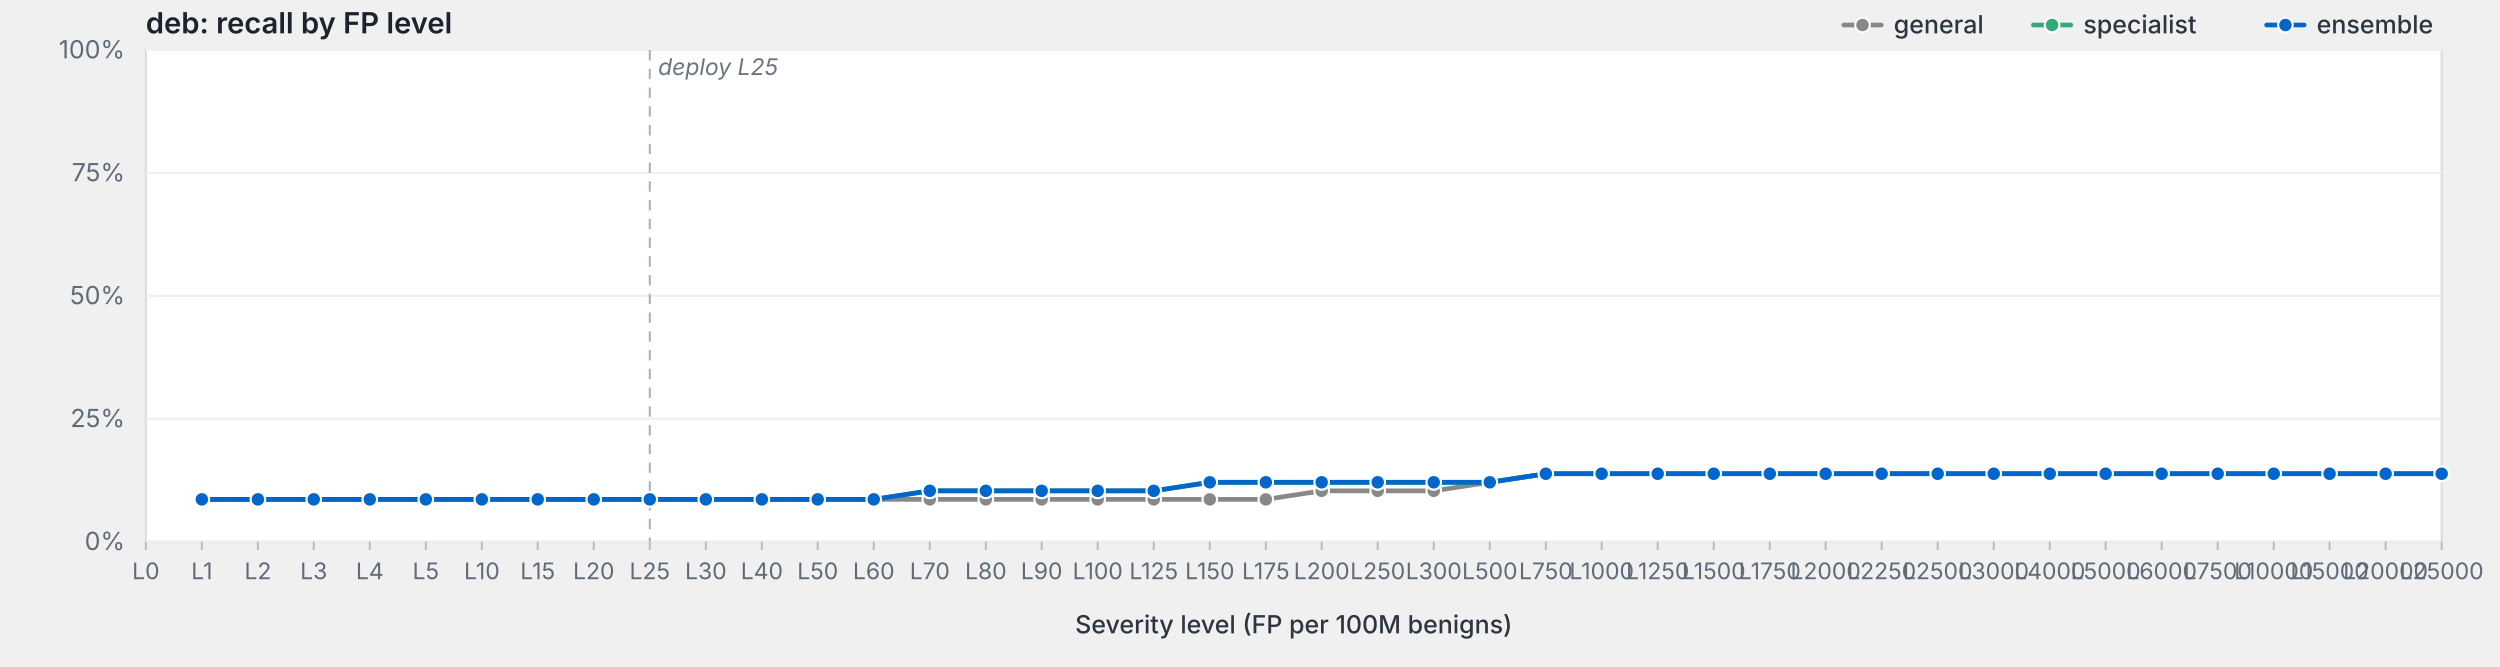
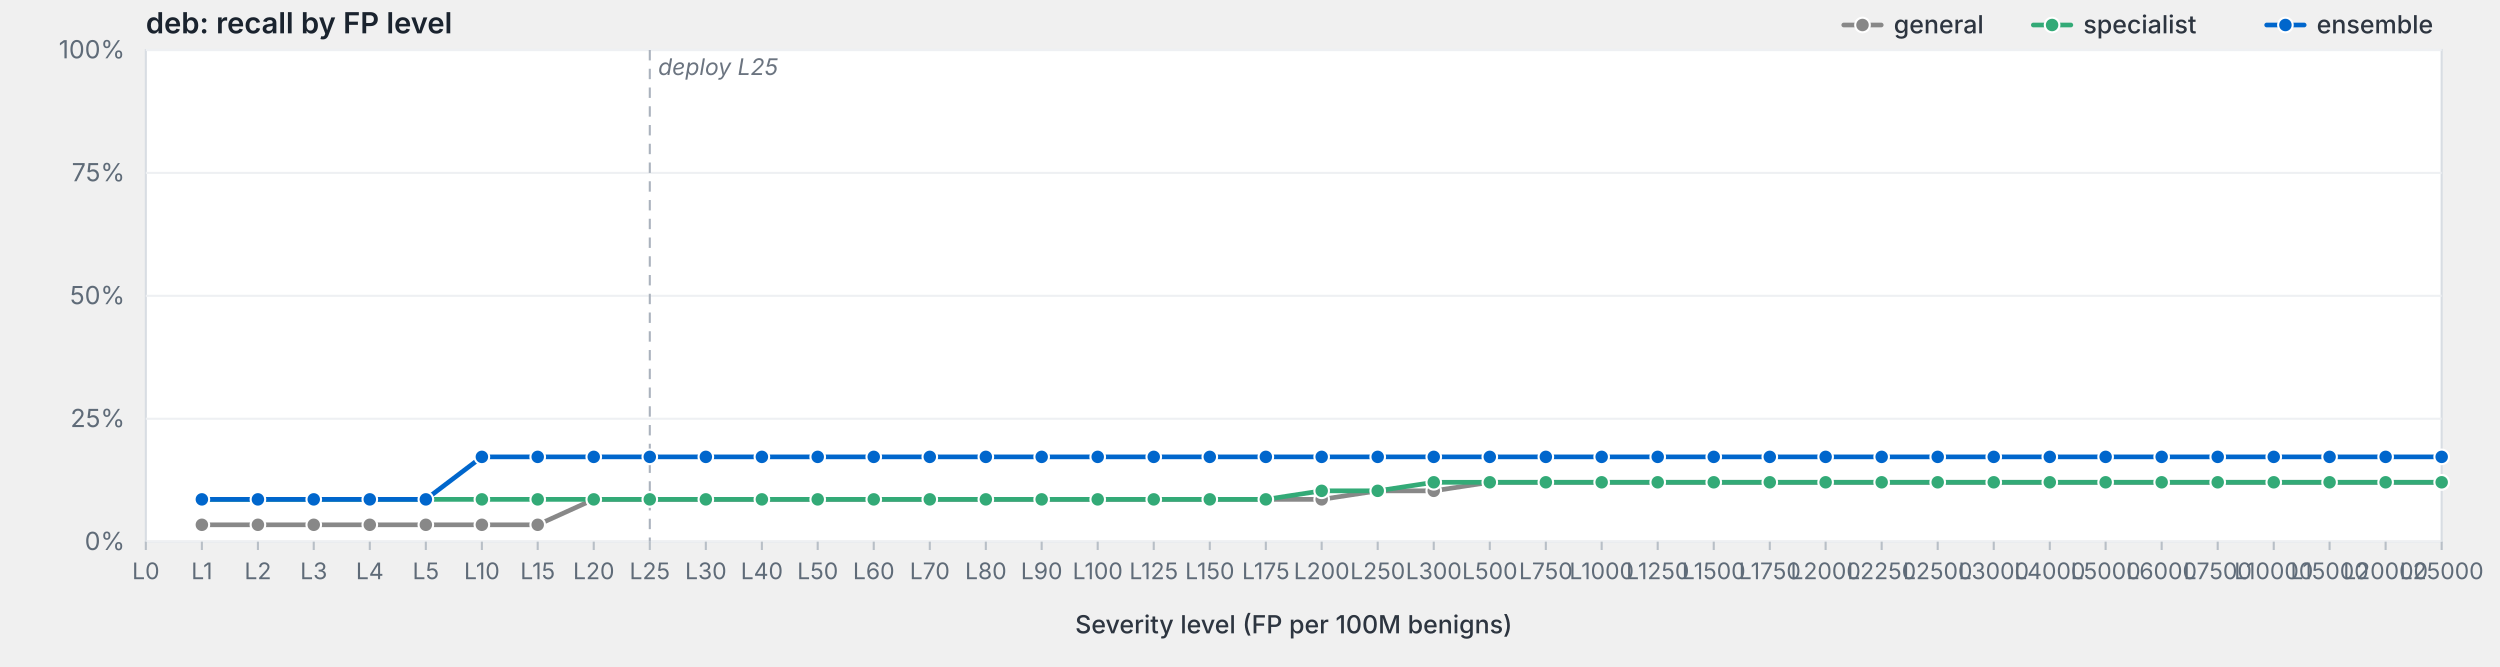
<svg xmlns="http://www.w3.org/2000/svg" viewBox="0 0 1200 320" width="1200" height="320" preserveAspectRatio="xMidYMid meet" role="img" aria-label="deb: recall by FP level">
  <style>svg { background: #fdfdfd; }.frame { fill: #fff; stroke: #d8dde3; stroke-width: 1; }.grid { stroke: #eef0f3; stroke-width: 1; }.tick { stroke: #b8bfc7; stroke-width: 1; }.axis-label { fill: #5f6b78; font-family: -apple-system, BlinkMacSystemFont, "Segoe UI", system-ui, sans-serif; font-size: 12px; }.x-label { fill: #5f6b78; font-family: -apple-system, BlinkMacSystemFont, "Segoe UI", system-ui, sans-serif; font-size: 11px; }.axis-title { fill: #2d3540; font-family: -apple-system, BlinkMacSystemFont, "Segoe UI", system-ui, sans-serif; font-size: 12px; font-weight: 500; }.title { fill: #1a232e; font-family: -apple-system, BlinkMacSystemFont, "Segoe UI", system-ui, sans-serif; font-size: 14px; font-weight: 600; }.deploy-marker { stroke: #aab2bd; stroke-width: 1; stroke-dasharray: 5,4; }.deploy-label { fill: #6b7480; font-family: -apple-system, BlinkMacSystemFont, "Segoe UI", system-ui, sans-serif; font-size: 11px; font-style: italic; }.curve { fill: none; stroke-width: 2.25; stroke-linejoin: round; stroke-linecap: round; }.marker { stroke: #fff; stroke-width: 1; }.legend-text { fill: #2d3540; font-family: -apple-system, BlinkMacSystemFont, "Segoe UI", system-ui, sans-serif; font-size: 12px; font-weight: 500; }</style>
  <text class="title" x="70" y="16">deb: recall by FP level</text>
  <rect class="frame" x="70" y="24" width="1102" height="236" />
  <line class="grid" x1="70" y1="260.0" x2="1172" y2="260.0" />
  <text class="axis-label" x="60" y="264.0" text-anchor="end">0%</text>
  <line class="grid" x1="70" y1="201.0" x2="1172" y2="201.0" />
  <text class="axis-label" x="60" y="205.0" text-anchor="end">25%</text>
  <line class="grid" x1="70" y1="142.0" x2="1172" y2="142.0" />
  <text class="axis-label" x="60" y="146.0" text-anchor="end">50%</text>
  <line class="grid" x1="70" y1="83.0" x2="1172" y2="83.0" />
  <text class="axis-label" x="60" y="87.0" text-anchor="end">75%</text>
  <line class="grid" x1="70" y1="24.0" x2="1172" y2="24.0" />
  <text class="axis-label" x="60" y="28.0" text-anchor="end">100%</text>
  <line class="deploy-marker" x1="311.9" y1="24" x2="311.9" y2="260" />
  <text class="deploy-label" x="315.9" y="36" text-anchor="start">deploy L25</text>
  <line class="tick" x1="70.0" y1="260" x2="70.0" y2="264" />
  <text class="x-label" x="70.0" y="278" text-anchor="middle">L0</text>
  <line class="tick" x1="96.9" y1="260" x2="96.9" y2="264" />
  <text class="x-label" x="96.9" y="278" text-anchor="middle">L1</text>
  <line class="tick" x1="123.8" y1="260" x2="123.8" y2="264" />
  <text class="x-label" x="123.8" y="278" text-anchor="middle">L2</text>
  <line class="tick" x1="150.6" y1="260" x2="150.6" y2="264" />
  <text class="x-label" x="150.6" y="278" text-anchor="middle">L3</text>
  <line class="tick" x1="177.5" y1="260" x2="177.5" y2="264" />
  <text class="x-label" x="177.5" y="278" text-anchor="middle">L4</text>
  <line class="tick" x1="204.4" y1="260" x2="204.4" y2="264" />
  <text class="x-label" x="204.4" y="278" text-anchor="middle">L5</text>
  <line class="tick" x1="231.3" y1="260" x2="231.3" y2="264" />
  <text class="x-label" x="231.3" y="278" text-anchor="middle">L10</text>
  <line class="tick" x1="258.1" y1="260" x2="258.1" y2="264" />
  <text class="x-label" x="258.1" y="278" text-anchor="middle">L15</text>
  <line class="tick" x1="285.0" y1="260" x2="285.0" y2="264" />
  <text class="x-label" x="285.0" y="278" text-anchor="middle">L20</text>
  <line class="tick" x1="311.9" y1="260" x2="311.9" y2="264" />
  <text class="x-label" x="311.9" y="278" text-anchor="middle">L25</text>
  <line class="tick" x1="338.8" y1="260" x2="338.8" y2="264" />
  <text class="x-label" x="338.8" y="278" text-anchor="middle">L30</text>
  <line class="tick" x1="365.7" y1="260" x2="365.7" y2="264" />
  <text class="x-label" x="365.7" y="278" text-anchor="middle">L40</text>
  <line class="tick" x1="392.5" y1="260" x2="392.5" y2="264" />
  <text class="x-label" x="392.5" y="278" text-anchor="middle">L50</text>
  <line class="tick" x1="419.4" y1="260" x2="419.4" y2="264" />
  <text class="x-label" x="419.4" y="278" text-anchor="middle">L60</text>
  <line class="tick" x1="446.3" y1="260" x2="446.3" y2="264" />
  <text class="x-label" x="446.3" y="278" text-anchor="middle">L70</text>
  <line class="tick" x1="473.2" y1="260" x2="473.2" y2="264" />
  <text class="x-label" x="473.2" y="278" text-anchor="middle">L80</text>
  <line class="tick" x1="500.0" y1="260" x2="500.0" y2="264" />
  <text class="x-label" x="500.0" y="278" text-anchor="middle">L90</text>
  <line class="tick" x1="526.9" y1="260" x2="526.9" y2="264" />
  <text class="x-label" x="526.9" y="278" text-anchor="middle">L100</text>
  <line class="tick" x1="553.8" y1="260" x2="553.8" y2="264" />
  <text class="x-label" x="553.8" y="278" text-anchor="middle">L125</text>
  <line class="tick" x1="580.7" y1="260" x2="580.7" y2="264" />
  <text class="x-label" x="580.7" y="278" text-anchor="middle">L150</text>
  <line class="tick" x1="607.6" y1="260" x2="607.6" y2="264" />
  <text class="x-label" x="607.6" y="278" text-anchor="middle">L175</text>
  <line class="tick" x1="634.4" y1="260" x2="634.4" y2="264" />
  <text class="x-label" x="634.4" y="278" text-anchor="middle">L200</text>
  <line class="tick" x1="661.3" y1="260" x2="661.3" y2="264" />
  <text class="x-label" x="661.3" y="278" text-anchor="middle">L250</text>
  <line class="tick" x1="688.2" y1="260" x2="688.2" y2="264" />
  <text class="x-label" x="688.2" y="278" text-anchor="middle">L300</text>
  <line class="tick" x1="715.1" y1="260" x2="715.1" y2="264" />
  <text class="x-label" x="715.1" y="278" text-anchor="middle">L500</text>
  <line class="tick" x1="742.0" y1="260" x2="742.0" y2="264" />
  <text class="x-label" x="742.0" y="278" text-anchor="middle">L750</text>
  <line class="tick" x1="768.8" y1="260" x2="768.8" y2="264" />
  <text class="x-label" x="768.8" y="278" text-anchor="middle">L1000</text>
  <line class="tick" x1="795.7" y1="260" x2="795.7" y2="264" />
  <text class="x-label" x="795.7" y="278" text-anchor="middle">L1250</text>
  <line class="tick" x1="822.6" y1="260" x2="822.6" y2="264" />
  <text class="x-label" x="822.6" y="278" text-anchor="middle">L1500</text>
  <line class="tick" x1="849.5" y1="260" x2="849.5" y2="264" />
  <text class="x-label" x="849.5" y="278" text-anchor="middle">L1750</text>
  <line class="tick" x1="876.3" y1="260" x2="876.3" y2="264" />
  <text class="x-label" x="876.3" y="278" text-anchor="middle">L2000</text>
  <line class="tick" x1="903.2" y1="260" x2="903.2" y2="264" />
  <text class="x-label" x="903.2" y="278" text-anchor="middle">L2250</text>
  <line class="tick" x1="930.1" y1="260" x2="930.1" y2="264" />
  <text class="x-label" x="930.1" y="278" text-anchor="middle">L2500</text>
  <line class="tick" x1="957.0" y1="260" x2="957.0" y2="264" />
  <text class="x-label" x="957.0" y="278" text-anchor="middle">L3000</text>
  <line class="tick" x1="983.9" y1="260" x2="983.9" y2="264" />
  <text class="x-label" x="983.9" y="278" text-anchor="middle">L4000</text>
  <line class="tick" x1="1010.7" y1="260" x2="1010.7" y2="264" />
  <text class="x-label" x="1010.7" y="278" text-anchor="middle">L5000</text>
  <line class="tick" x1="1037.6" y1="260" x2="1037.6" y2="264" />
  <text class="x-label" x="1037.6" y="278" text-anchor="middle">L6000</text>
  <line class="tick" x1="1064.5" y1="260" x2="1064.5" y2="264" />
  <text class="x-label" x="1064.5" y="278" text-anchor="middle">L7500</text>
  <line class="tick" x1="1091.4" y1="260" x2="1091.4" y2="264" />
  <text class="x-label" x="1091.4" y="278" text-anchor="middle">L10000</text>
  <line class="tick" x1="1118.2" y1="260" x2="1118.2" y2="264" />
  <text class="x-label" x="1118.2" y="278" text-anchor="middle">L15000</text>
  <line class="tick" x1="1145.1" y1="260" x2="1145.1" y2="264" />
  <text class="x-label" x="1145.1" y="278" text-anchor="middle">L20000</text>
  <line class="tick" x1="1172.0" y1="260" x2="1172.0" y2="264" />
  <text class="x-label" x="1172.0" y="278" text-anchor="middle">L25000</text>
  <text class="axis-title" x="621.0" y="304" text-anchor="middle">Severity level (FP per 100M benigns)</text>
-   <path class="curve" d="M96.9,239.7 L123.8,239.7 L150.6,239.7 L177.5,239.7 L204.4,239.7 L231.3,239.7 L258.1,239.7 L285.0,239.7 L311.9,239.7 L338.8,239.7 L365.7,239.7 L392.5,239.7 L419.4,239.7 L446.3,239.7 L473.2,239.7 L500.0,239.7 L526.9,239.7 L553.8,239.7 L580.7,239.7 L607.6,239.7 L634.4,235.6 L661.3,235.6 L688.2,235.6 L715.1,231.5 L742.0,227.4 L768.8,227.4 L795.7,227.4 L822.6,227.4 L849.5,227.4 L876.3,227.4 L903.2,227.4 L930.1,227.4 L957.0,227.4 L983.9,227.4 L1010.7,227.4 L1037.6,227.4 L1064.5,227.4 L1091.4,227.4 L1118.2,227.4 L1145.1,227.4 L1172.0,227.4" stroke="#888" />
-   <circle class="marker" cx="96.9" cy="239.7" r="3.5" fill="#888" />
-   <circle class="marker" cx="123.8" cy="239.7" r="3.5" fill="#888" />
-   <circle class="marker" cx="150.6" cy="239.7" r="3.5" fill="#888" />
-   <circle class="marker" cx="177.5" cy="239.7" r="3.5" fill="#888" />
-   <circle class="marker" cx="204.4" cy="239.7" r="3.5" fill="#888" />
-   <circle class="marker" cx="231.3" cy="239.7" r="3.5" fill="#888" />
-   <circle class="marker" cx="258.1" cy="239.7" r="3.5" fill="#888" />
+   <path class="curve" d="M96.9,251.9 L123.8,251.9 L150.6,251.9 L177.5,251.9 L204.4,251.9 L231.3,251.9 L258.1,251.9 L285.0,239.7 L311.9,239.7 L338.8,239.7 L365.7,239.7 L392.5,239.7 L419.4,239.7 L446.3,239.7 L473.2,239.7 L500.0,239.7 L526.9,239.7 L553.8,239.7 L580.7,239.7 L607.6,239.7 L634.4,239.7 L661.3,235.6 L688.2,235.6 L715.1,231.5 L742.0,231.5 L768.8,231.5 L795.7,231.5 L822.6,231.5 L849.5,231.5 L876.3,231.5 L903.2,231.5 L930.1,231.5 L957.0,231.5 L983.9,231.5 L1010.7,231.5 L1037.6,231.5 L1064.5,231.5 L1091.4,231.5 L1118.2,231.5 L1145.1,231.5 L1172.0,231.5" stroke="#888" />
+   <circle class="marker" cx="96.9" cy="251.9" r="3.5" fill="#888" />
+   <circle class="marker" cx="123.8" cy="251.9" r="3.5" fill="#888" />
+   <circle class="marker" cx="150.6" cy="251.9" r="3.5" fill="#888" />
+   <circle class="marker" cx="177.5" cy="251.9" r="3.5" fill="#888" />
+   <circle class="marker" cx="204.4" cy="251.9" r="3.5" fill="#888" />
+   <circle class="marker" cx="231.3" cy="251.9" r="3.5" fill="#888" />
+   <circle class="marker" cx="258.1" cy="251.9" r="3.5" fill="#888" />
  <circle class="marker" cx="285.0" cy="239.7" r="3.5" fill="#888" />
  <circle class="marker" cx="311.9" cy="239.7" r="3.5" fill="#888" />
  <circle class="marker" cx="338.8" cy="239.7" r="3.5" fill="#888" />
  <circle class="marker" cx="365.7" cy="239.7" r="3.5" fill="#888" />
  <circle class="marker" cx="392.5" cy="239.7" r="3.5" fill="#888" />
  <circle class="marker" cx="419.4" cy="239.7" r="3.5" fill="#888" />
  <circle class="marker" cx="446.3" cy="239.7" r="3.5" fill="#888" />
  <circle class="marker" cx="473.2" cy="239.7" r="3.5" fill="#888" />
  <circle class="marker" cx="500.0" cy="239.7" r="3.5" fill="#888" />
  <circle class="marker" cx="526.9" cy="239.7" r="3.5" fill="#888" />
  <circle class="marker" cx="553.8" cy="239.7" r="3.5" fill="#888" />
  <circle class="marker" cx="580.7" cy="239.7" r="3.5" fill="#888" />
  <circle class="marker" cx="607.6" cy="239.7" r="3.5" fill="#888" />
-   <circle class="marker" cx="634.4" cy="235.6" r="3.5" fill="#888" />
+   <circle class="marker" cx="634.4" cy="239.7" r="3.5" fill="#888" />
  <circle class="marker" cx="661.3" cy="235.6" r="3.5" fill="#888" />
  <circle class="marker" cx="688.2" cy="235.6" r="3.5" fill="#888" />
  <circle class="marker" cx="715.1" cy="231.5" r="3.5" fill="#888" />
-   <circle class="marker" cx="742.0" cy="227.4" r="3.5" fill="#888" />
-   <circle class="marker" cx="768.8" cy="227.4" r="3.5" fill="#888" />
-   <circle class="marker" cx="795.7" cy="227.4" r="3.5" fill="#888" />
-   <circle class="marker" cx="822.6" cy="227.4" r="3.5" fill="#888" />
-   <circle class="marker" cx="849.5" cy="227.4" r="3.5" fill="#888" />
-   <circle class="marker" cx="876.3" cy="227.4" r="3.5" fill="#888" />
-   <circle class="marker" cx="903.2" cy="227.4" r="3.5" fill="#888" />
-   <circle class="marker" cx="930.1" cy="227.4" r="3.5" fill="#888" />
-   <circle class="marker" cx="957.0" cy="227.4" r="3.5" fill="#888" />
-   <circle class="marker" cx="983.9" cy="227.4" r="3.5" fill="#888" />
-   <circle class="marker" cx="1010.7" cy="227.4" r="3.5" fill="#888" />
-   <circle class="marker" cx="1037.6" cy="227.4" r="3.5" fill="#888" />
-   <circle class="marker" cx="1064.5" cy="227.4" r="3.5" fill="#888" />
-   <circle class="marker" cx="1091.4" cy="227.4" r="3.5" fill="#888" />
-   <circle class="marker" cx="1118.2" cy="227.4" r="3.5" fill="#888" />
-   <circle class="marker" cx="1145.1" cy="227.4" r="3.5" fill="#888" />
-   <circle class="marker" cx="1172.0" cy="227.4" r="3.5" fill="#888" />
-   <path class="curve" d="M96.9,239.7 L123.8,239.7 L150.6,239.7 L177.5,239.7 L204.4,239.7 L231.3,239.7 L258.1,239.7 L285.0,239.7 L311.9,239.7 L338.8,239.7 L365.7,239.7 L392.5,239.7 L419.4,239.7 L446.3,235.6 L473.2,235.6 L500.0,235.6 L526.9,235.6 L553.8,235.6 L580.7,231.5 L607.6,231.5 L634.4,231.5 L661.3,231.5 L688.2,231.5 L715.1,231.5 L742.0,227.4 L768.8,227.4 L795.7,227.4 L822.6,227.4 L849.5,227.4 L876.3,227.4 L903.2,227.4 L930.1,227.4 L957.0,227.4 L983.9,227.4 L1010.7,227.4 L1037.6,227.4 L1064.5,227.4 L1091.4,227.4 L1118.2,227.4 L1145.1,227.4 L1172.0,227.4" stroke="#3a7" />
+   <circle class="marker" cx="742.0" cy="231.5" r="3.5" fill="#888" />
+   <circle class="marker" cx="768.8" cy="231.5" r="3.5" fill="#888" />
+   <circle class="marker" cx="795.7" cy="231.5" r="3.5" fill="#888" />
+   <circle class="marker" cx="822.6" cy="231.5" r="3.5" fill="#888" />
+   <circle class="marker" cx="849.5" cy="231.5" r="3.5" fill="#888" />
+   <circle class="marker" cx="876.3" cy="231.5" r="3.5" fill="#888" />
+   <circle class="marker" cx="903.2" cy="231.5" r="3.5" fill="#888" />
+   <circle class="marker" cx="930.1" cy="231.5" r="3.5" fill="#888" />
+   <circle class="marker" cx="957.0" cy="231.5" r="3.5" fill="#888" />
+   <circle class="marker" cx="983.9" cy="231.5" r="3.5" fill="#888" />
+   <circle class="marker" cx="1010.7" cy="231.5" r="3.5" fill="#888" />
+   <circle class="marker" cx="1037.6" cy="231.5" r="3.5" fill="#888" />
+   <circle class="marker" cx="1064.5" cy="231.5" r="3.5" fill="#888" />
+   <circle class="marker" cx="1091.4" cy="231.5" r="3.5" fill="#888" />
+   <circle class="marker" cx="1118.2" cy="231.5" r="3.5" fill="#888" />
+   <circle class="marker" cx="1145.1" cy="231.5" r="3.5" fill="#888" />
+   <circle class="marker" cx="1172.0" cy="231.5" r="3.5" fill="#888" />
+   <path class="curve" d="M96.9,239.7 L123.8,239.7 L150.6,239.7 L177.5,239.7 L204.4,239.7 L231.3,239.7 L258.1,239.7 L285.0,239.7 L311.9,239.7 L338.8,239.7 L365.7,239.7 L392.5,239.7 L419.4,239.7 L446.3,239.7 L473.2,239.7 L500.0,239.7 L526.9,239.7 L553.8,239.7 L580.7,239.7 L607.6,239.7 L634.4,235.6 L661.3,235.6 L688.2,231.5 L715.1,231.5 L742.0,231.5 L768.8,231.5 L795.7,231.5 L822.6,231.5 L849.5,231.5 L876.3,231.5 L903.2,231.5 L930.1,231.5 L957.0,231.5 L983.9,231.5 L1010.7,231.5 L1037.6,231.5 L1064.5,231.5 L1091.4,231.5 L1118.2,231.5 L1145.1,231.5 L1172.0,231.5" stroke="#3a7" />
  <circle class="marker" cx="96.9" cy="239.7" r="3.5" fill="#3a7" />
  <circle class="marker" cx="123.8" cy="239.7" r="3.5" fill="#3a7" />
  <circle class="marker" cx="150.6" cy="239.7" r="3.5" fill="#3a7" />
  <circle class="marker" cx="177.5" cy="239.7" r="3.5" fill="#3a7" />
  <circle class="marker" cx="204.4" cy="239.7" r="3.5" fill="#3a7" />
  <circle class="marker" cx="231.3" cy="239.7" r="3.5" fill="#3a7" />
  <circle class="marker" cx="258.1" cy="239.7" r="3.5" fill="#3a7" />
  <circle class="marker" cx="285.0" cy="239.7" r="3.5" fill="#3a7" />
  <circle class="marker" cx="311.9" cy="239.7" r="3.5" fill="#3a7" />
  <circle class="marker" cx="338.8" cy="239.7" r="3.5" fill="#3a7" />
  <circle class="marker" cx="365.7" cy="239.7" r="3.5" fill="#3a7" />
  <circle class="marker" cx="392.5" cy="239.7" r="3.5" fill="#3a7" />
  <circle class="marker" cx="419.4" cy="239.7" r="3.5" fill="#3a7" />
-   <circle class="marker" cx="446.3" cy="235.6" r="3.5" fill="#3a7" />
-   <circle class="marker" cx="473.2" cy="235.6" r="3.5" fill="#3a7" />
-   <circle class="marker" cx="500.0" cy="235.6" r="3.5" fill="#3a7" />
-   <circle class="marker" cx="526.9" cy="235.6" r="3.5" fill="#3a7" />
-   <circle class="marker" cx="553.8" cy="235.6" r="3.5" fill="#3a7" />
-   <circle class="marker" cx="580.7" cy="231.5" r="3.5" fill="#3a7" />
-   <circle class="marker" cx="607.6" cy="231.5" r="3.5" fill="#3a7" />
-   <circle class="marker" cx="634.4" cy="231.5" r="3.5" fill="#3a7" />
-   <circle class="marker" cx="661.3" cy="231.5" r="3.5" fill="#3a7" />
+   <circle class="marker" cx="446.3" cy="239.7" r="3.5" fill="#3a7" />
+   <circle class="marker" cx="473.2" cy="239.7" r="3.5" fill="#3a7" />
+   <circle class="marker" cx="500.0" cy="239.7" r="3.5" fill="#3a7" />
+   <circle class="marker" cx="526.9" cy="239.7" r="3.5" fill="#3a7" />
+   <circle class="marker" cx="553.8" cy="239.7" r="3.5" fill="#3a7" />
+   <circle class="marker" cx="580.7" cy="239.7" r="3.5" fill="#3a7" />
+   <circle class="marker" cx="607.6" cy="239.7" r="3.5" fill="#3a7" />
+   <circle class="marker" cx="634.4" cy="235.6" r="3.5" fill="#3a7" />
+   <circle class="marker" cx="661.3" cy="235.6" r="3.5" fill="#3a7" />
  <circle class="marker" cx="688.2" cy="231.5" r="3.5" fill="#3a7" />
  <circle class="marker" cx="715.1" cy="231.5" r="3.5" fill="#3a7" />
-   <circle class="marker" cx="742.0" cy="227.4" r="3.5" fill="#3a7" />
-   <circle class="marker" cx="768.8" cy="227.4" r="3.5" fill="#3a7" />
-   <circle class="marker" cx="795.7" cy="227.4" r="3.5" fill="#3a7" />
-   <circle class="marker" cx="822.6" cy="227.4" r="3.5" fill="#3a7" />
-   <circle class="marker" cx="849.5" cy="227.4" r="3.5" fill="#3a7" />
-   <circle class="marker" cx="876.3" cy="227.4" r="3.5" fill="#3a7" />
-   <circle class="marker" cx="903.2" cy="227.4" r="3.5" fill="#3a7" />
-   <circle class="marker" cx="930.1" cy="227.4" r="3.5" fill="#3a7" />
-   <circle class="marker" cx="957.0" cy="227.4" r="3.5" fill="#3a7" />
-   <circle class="marker" cx="983.9" cy="227.4" r="3.5" fill="#3a7" />
-   <circle class="marker" cx="1010.7" cy="227.4" r="3.5" fill="#3a7" />
-   <circle class="marker" cx="1037.6" cy="227.4" r="3.5" fill="#3a7" />
-   <circle class="marker" cx="1064.5" cy="227.4" r="3.5" fill="#3a7" />
-   <circle class="marker" cx="1091.4" cy="227.4" r="3.5" fill="#3a7" />
-   <circle class="marker" cx="1118.2" cy="227.4" r="3.5" fill="#3a7" />
-   <circle class="marker" cx="1145.1" cy="227.4" r="3.5" fill="#3a7" />
-   <circle class="marker" cx="1172.0" cy="227.4" r="3.5" fill="#3a7" />
-   <path class="curve" d="M96.9,239.7 L123.8,239.7 L150.6,239.7 L177.5,239.7 L204.4,239.7 L231.3,239.7 L258.1,239.7 L285.0,239.7 L311.9,239.7 L338.8,239.7 L365.7,239.7 L392.5,239.7 L419.4,239.7 L446.3,235.6 L473.2,235.6 L500.0,235.6 L526.9,235.6 L553.8,235.6 L580.7,231.5 L607.6,231.5 L634.4,231.5 L661.3,231.5 L688.2,231.5 L715.1,231.5 L742.0,227.4 L768.8,227.4 L795.7,227.4 L822.6,227.4 L849.5,227.4 L876.3,227.4 L903.2,227.4 L930.1,227.4 L957.0,227.4 L983.9,227.4 L1010.7,227.4 L1037.6,227.4 L1064.5,227.4 L1091.4,227.4 L1118.2,227.4 L1145.1,227.4 L1172.0,227.4" stroke="#06c" />
+   <circle class="marker" cx="742.0" cy="231.5" r="3.5" fill="#3a7" />
+   <circle class="marker" cx="768.8" cy="231.5" r="3.5" fill="#3a7" />
+   <circle class="marker" cx="795.7" cy="231.5" r="3.5" fill="#3a7" />
+   <circle class="marker" cx="822.6" cy="231.5" r="3.5" fill="#3a7" />
+   <circle class="marker" cx="849.5" cy="231.5" r="3.5" fill="#3a7" />
+   <circle class="marker" cx="876.3" cy="231.5" r="3.5" fill="#3a7" />
+   <circle class="marker" cx="903.2" cy="231.5" r="3.5" fill="#3a7" />
+   <circle class="marker" cx="930.1" cy="231.5" r="3.5" fill="#3a7" />
+   <circle class="marker" cx="957.0" cy="231.5" r="3.5" fill="#3a7" />
+   <circle class="marker" cx="983.9" cy="231.5" r="3.5" fill="#3a7" />
+   <circle class="marker" cx="1010.7" cy="231.5" r="3.5" fill="#3a7" />
+   <circle class="marker" cx="1037.6" cy="231.5" r="3.5" fill="#3a7" />
+   <circle class="marker" cx="1064.5" cy="231.5" r="3.5" fill="#3a7" />
+   <circle class="marker" cx="1091.4" cy="231.5" r="3.5" fill="#3a7" />
+   <circle class="marker" cx="1118.2" cy="231.5" r="3.5" fill="#3a7" />
+   <circle class="marker" cx="1145.1" cy="231.5" r="3.5" fill="#3a7" />
+   <circle class="marker" cx="1172.0" cy="231.5" r="3.5" fill="#3a7" />
+   <path class="curve" d="M96.9,239.7 L123.8,239.7 L150.6,239.7 L177.5,239.7 L204.4,239.7 L231.3,219.3 L258.1,219.3 L285.0,219.3 L311.9,219.3 L338.8,219.3 L365.7,219.3 L392.5,219.3 L419.4,219.3 L446.3,219.3 L473.2,219.3 L500.0,219.3 L526.9,219.3 L553.8,219.3 L580.7,219.3 L607.6,219.3 L634.4,219.3 L661.3,219.3 L688.2,219.3 L715.1,219.3 L742.0,219.3 L768.8,219.3 L795.7,219.3 L822.6,219.3 L849.5,219.3 L876.3,219.3 L903.2,219.3 L930.1,219.3 L957.0,219.3 L983.9,219.3 L1010.7,219.3 L1037.6,219.3 L1064.5,219.3 L1091.4,219.3 L1118.2,219.3 L1145.1,219.3 L1172.0,219.3" stroke="#06c" />
  <circle class="marker" cx="96.9" cy="239.7" r="3.5" fill="#06c" />
  <circle class="marker" cx="123.8" cy="239.7" r="3.5" fill="#06c" />
  <circle class="marker" cx="150.6" cy="239.7" r="3.5" fill="#06c" />
  <circle class="marker" cx="177.5" cy="239.7" r="3.5" fill="#06c" />
  <circle class="marker" cx="204.4" cy="239.7" r="3.5" fill="#06c" />
-   <circle class="marker" cx="231.3" cy="239.7" r="3.5" fill="#06c" />
-   <circle class="marker" cx="258.1" cy="239.7" r="3.5" fill="#06c" />
-   <circle class="marker" cx="285.0" cy="239.7" r="3.5" fill="#06c" />
-   <circle class="marker" cx="311.9" cy="239.7" r="3.5" fill="#06c" />
-   <circle class="marker" cx="338.8" cy="239.7" r="3.5" fill="#06c" />
-   <circle class="marker" cx="365.7" cy="239.7" r="3.5" fill="#06c" />
-   <circle class="marker" cx="392.5" cy="239.7" r="3.5" fill="#06c" />
-   <circle class="marker" cx="419.4" cy="239.7" r="3.5" fill="#06c" />
-   <circle class="marker" cx="446.3" cy="235.6" r="3.5" fill="#06c" />
-   <circle class="marker" cx="473.2" cy="235.6" r="3.5" fill="#06c" />
-   <circle class="marker" cx="500.0" cy="235.6" r="3.5" fill="#06c" />
-   <circle class="marker" cx="526.9" cy="235.6" r="3.5" fill="#06c" />
-   <circle class="marker" cx="553.8" cy="235.6" r="3.5" fill="#06c" />
-   <circle class="marker" cx="580.7" cy="231.5" r="3.5" fill="#06c" />
-   <circle class="marker" cx="607.6" cy="231.5" r="3.5" fill="#06c" />
-   <circle class="marker" cx="634.4" cy="231.5" r="3.5" fill="#06c" />
-   <circle class="marker" cx="661.3" cy="231.5" r="3.5" fill="#06c" />
-   <circle class="marker" cx="688.2" cy="231.5" r="3.5" fill="#06c" />
-   <circle class="marker" cx="715.1" cy="231.5" r="3.5" fill="#06c" />
-   <circle class="marker" cx="742.0" cy="227.4" r="3.5" fill="#06c" />
-   <circle class="marker" cx="768.8" cy="227.4" r="3.5" fill="#06c" />
-   <circle class="marker" cx="795.7" cy="227.4" r="3.5" fill="#06c" />
-   <circle class="marker" cx="822.6" cy="227.4" r="3.5" fill="#06c" />
-   <circle class="marker" cx="849.5" cy="227.4" r="3.5" fill="#06c" />
-   <circle class="marker" cx="876.3" cy="227.4" r="3.5" fill="#06c" />
-   <circle class="marker" cx="903.2" cy="227.4" r="3.5" fill="#06c" />
-   <circle class="marker" cx="930.1" cy="227.4" r="3.5" fill="#06c" />
-   <circle class="marker" cx="957.0" cy="227.4" r="3.5" fill="#06c" />
-   <circle class="marker" cx="983.9" cy="227.4" r="3.5" fill="#06c" />
-   <circle class="marker" cx="1010.7" cy="227.4" r="3.5" fill="#06c" />
-   <circle class="marker" cx="1037.6" cy="227.4" r="3.5" fill="#06c" />
-   <circle class="marker" cx="1064.5" cy="227.4" r="3.5" fill="#06c" />
-   <circle class="marker" cx="1091.4" cy="227.4" r="3.5" fill="#06c" />
-   <circle class="marker" cx="1118.2" cy="227.4" r="3.5" fill="#06c" />
-   <circle class="marker" cx="1145.1" cy="227.4" r="3.5" fill="#06c" />
-   <circle class="marker" cx="1172.0" cy="227.4" r="3.5" fill="#06c" />
+   <circle class="marker" cx="231.3" cy="219.3" r="3.5" fill="#06c" />
+   <circle class="marker" cx="258.1" cy="219.3" r="3.5" fill="#06c" />
+   <circle class="marker" cx="285.0" cy="219.3" r="3.5" fill="#06c" />
+   <circle class="marker" cx="311.9" cy="219.3" r="3.5" fill="#06c" />
+   <circle class="marker" cx="338.8" cy="219.3" r="3.5" fill="#06c" />
+   <circle class="marker" cx="365.7" cy="219.3" r="3.5" fill="#06c" />
+   <circle class="marker" cx="392.5" cy="219.3" r="3.5" fill="#06c" />
+   <circle class="marker" cx="419.4" cy="219.3" r="3.5" fill="#06c" />
+   <circle class="marker" cx="446.3" cy="219.3" r="3.5" fill="#06c" />
+   <circle class="marker" cx="473.2" cy="219.3" r="3.5" fill="#06c" />
+   <circle class="marker" cx="500.0" cy="219.3" r="3.5" fill="#06c" />
+   <circle class="marker" cx="526.9" cy="219.3" r="3.5" fill="#06c" />
+   <circle class="marker" cx="553.8" cy="219.3" r="3.5" fill="#06c" />
+   <circle class="marker" cx="580.7" cy="219.3" r="3.5" fill="#06c" />
+   <circle class="marker" cx="607.6" cy="219.3" r="3.5" fill="#06c" />
+   <circle class="marker" cx="634.4" cy="219.3" r="3.5" fill="#06c" />
+   <circle class="marker" cx="661.3" cy="219.3" r="3.5" fill="#06c" />
+   <circle class="marker" cx="688.2" cy="219.3" r="3.5" fill="#06c" />
+   <circle class="marker" cx="715.1" cy="219.3" r="3.5" fill="#06c" />
+   <circle class="marker" cx="742.0" cy="219.3" r="3.5" fill="#06c" />
+   <circle class="marker" cx="768.8" cy="219.3" r="3.5" fill="#06c" />
+   <circle class="marker" cx="795.7" cy="219.3" r="3.5" fill="#06c" />
+   <circle class="marker" cx="822.6" cy="219.3" r="3.5" fill="#06c" />
+   <circle class="marker" cx="849.5" cy="219.3" r="3.5" fill="#06c" />
+   <circle class="marker" cx="876.3" cy="219.3" r="3.5" fill="#06c" />
+   <circle class="marker" cx="903.2" cy="219.3" r="3.5" fill="#06c" />
+   <circle class="marker" cx="930.1" cy="219.3" r="3.5" fill="#06c" />
+   <circle class="marker" cx="957.0" cy="219.3" r="3.5" fill="#06c" />
+   <circle class="marker" cx="983.9" cy="219.3" r="3.5" fill="#06c" />
+   <circle class="marker" cx="1010.7" cy="219.3" r="3.5" fill="#06c" />
+   <circle class="marker" cx="1037.6" cy="219.3" r="3.5" fill="#06c" />
+   <circle class="marker" cx="1064.5" cy="219.3" r="3.5" fill="#06c" />
+   <circle class="marker" cx="1091.4" cy="219.3" r="3.5" fill="#06c" />
+   <circle class="marker" cx="1118.2" cy="219.3" r="3.5" fill="#06c" />
+   <circle class="marker" cx="1145.1" cy="219.3" r="3.5" fill="#06c" />
+   <circle class="marker" cx="1172.0" cy="219.3" r="3.5" fill="#06c" />
  <line x1="1088.0" y1="12.0" x2="1106.0" y2="12.0" stroke="#06c" stroke-width="2.25" stroke-linecap="round" />
  <circle cx="1097.0" cy="12.0" r="3.5" fill="#06c" stroke="#fff" stroke-width="1" />
  <text class="legend-text" x="1112.0" y="16.0">ensemble</text>
  <line x1="976.0" y1="12.0" x2="994.0" y2="12.0" stroke="#3a7" stroke-width="2.25" stroke-linecap="round" />
  <circle cx="985.0" cy="12.0" r="3.5" fill="#3a7" stroke="#fff" stroke-width="1" />
  <text class="legend-text" x="1000.0" y="16.0">specialist</text>
  <line x1="885.0" y1="12.0" x2="903.0" y2="12.0" stroke="#888" stroke-width="2.25" stroke-linecap="round" />
  <circle cx="894.0" cy="12.0" r="3.5" fill="#888" stroke="#fff" stroke-width="1" />
  <text class="legend-text" x="909.0" y="16.0">general</text>
</svg>
